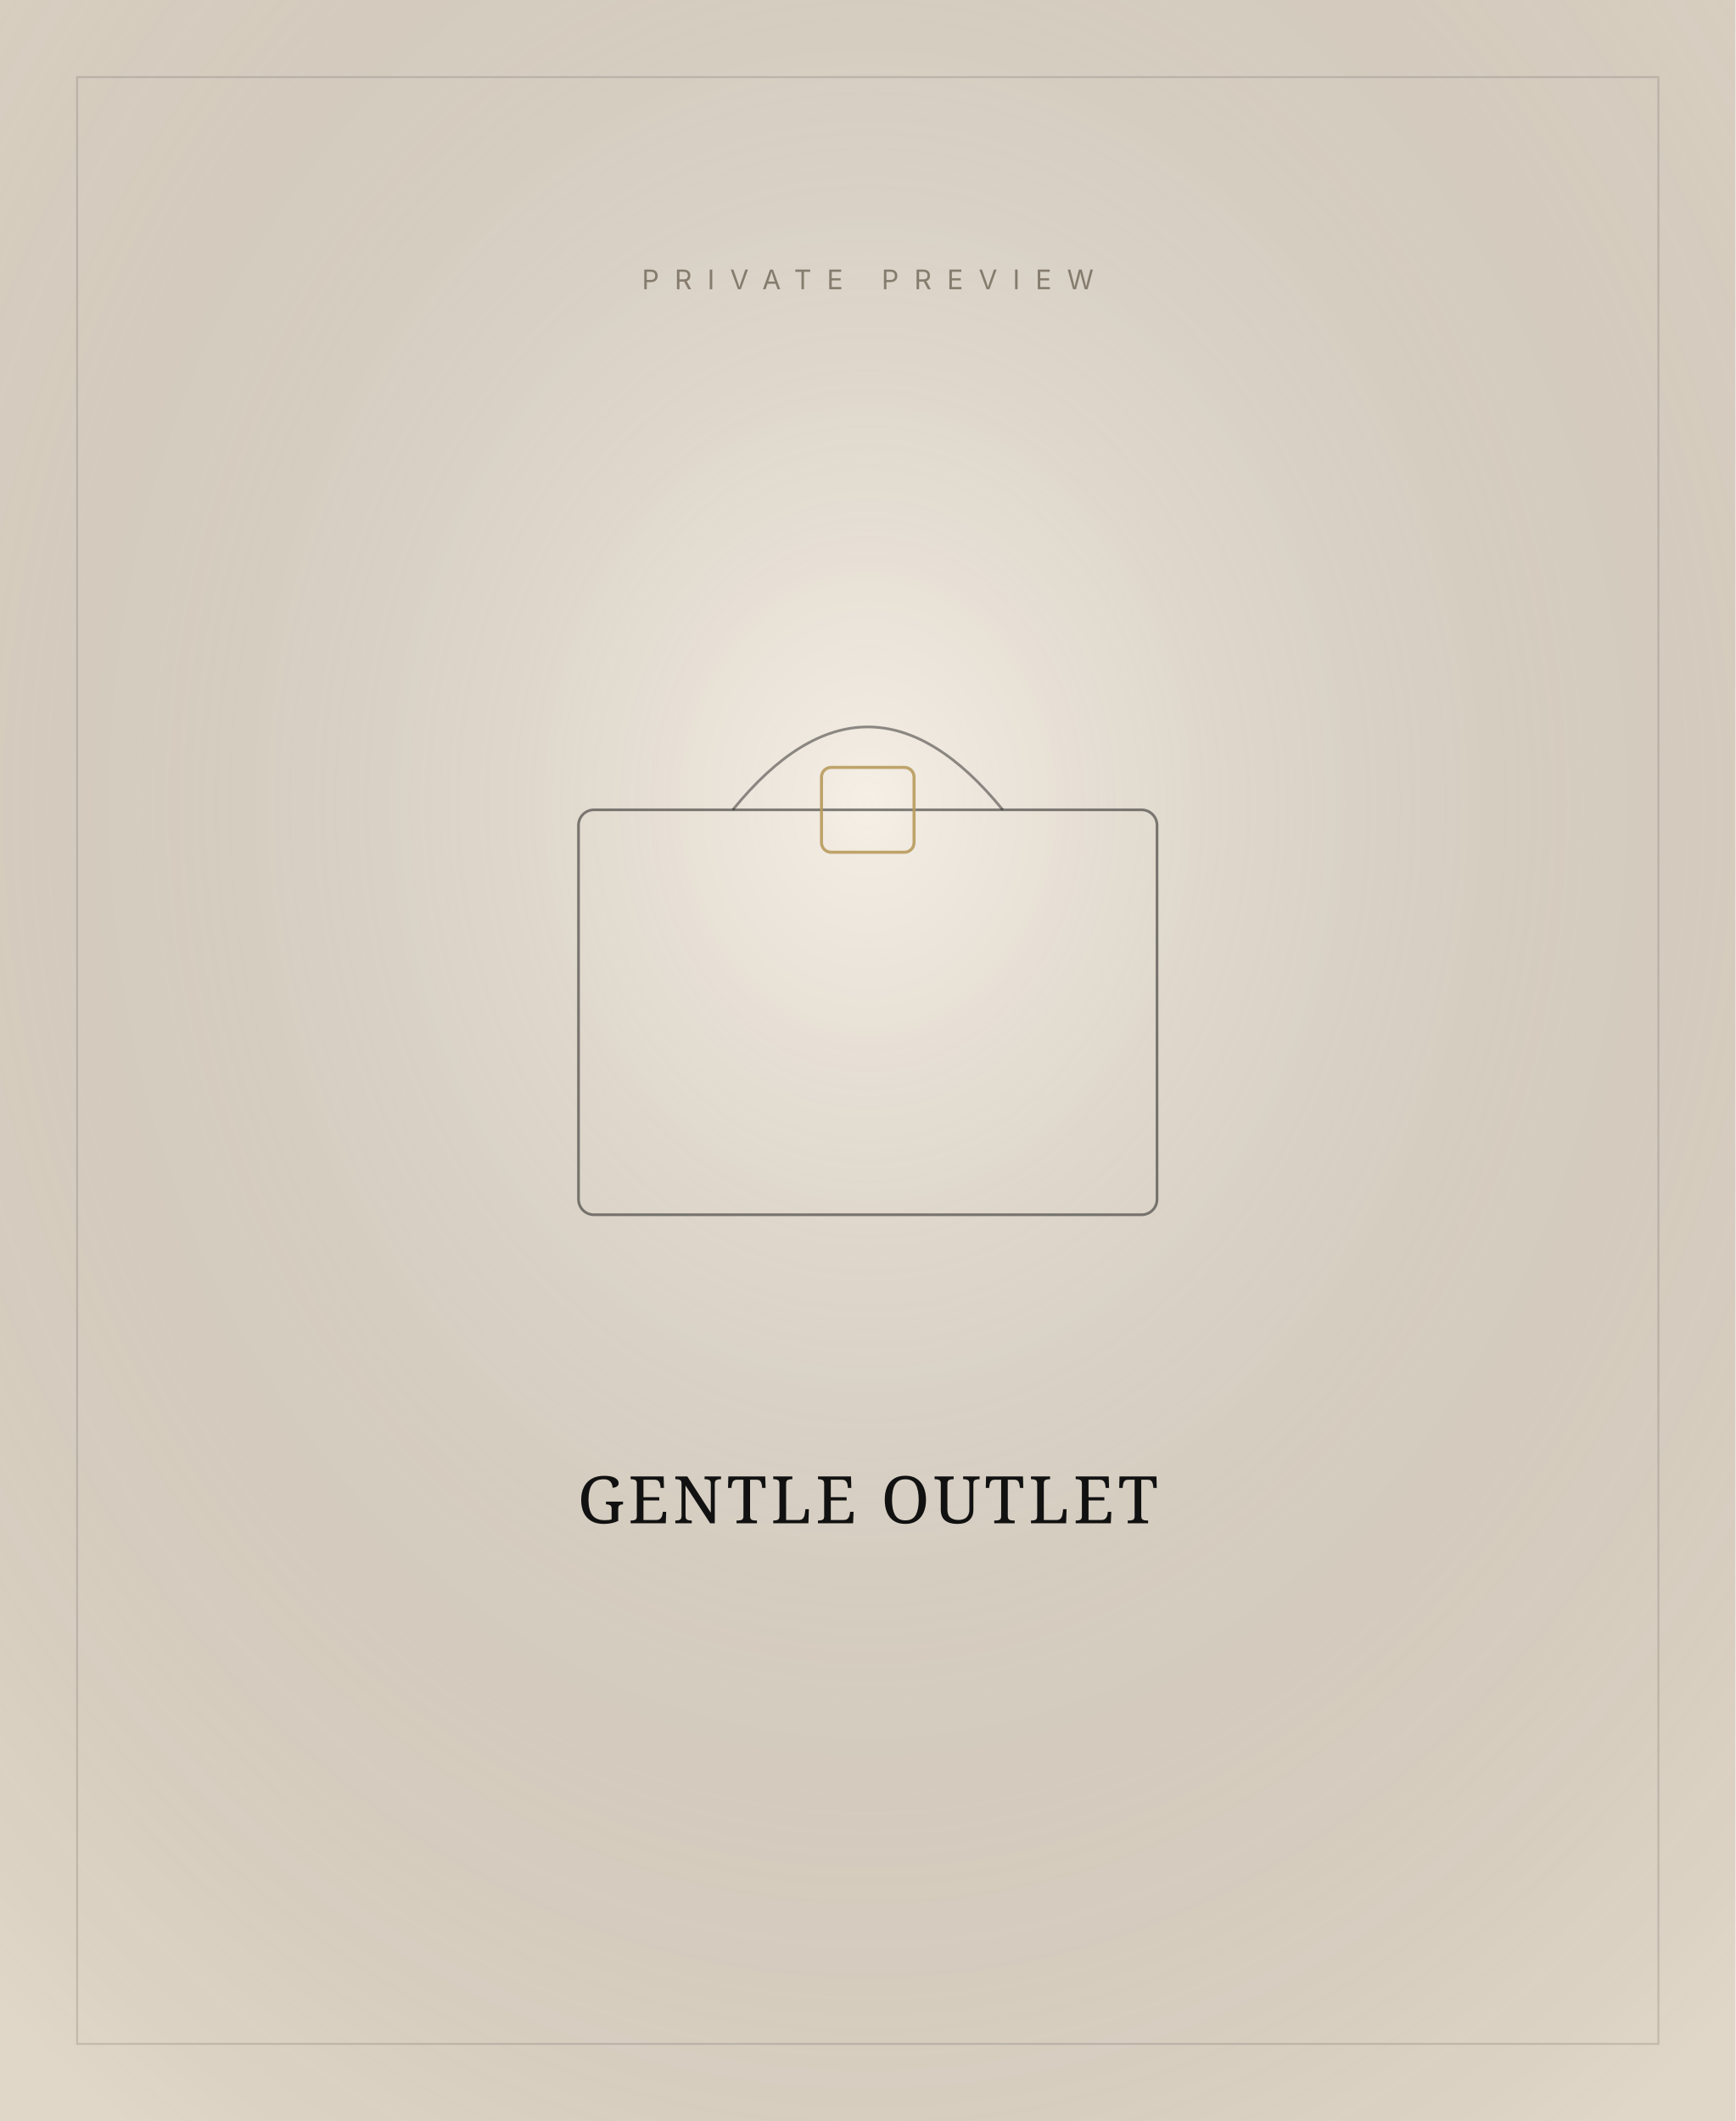
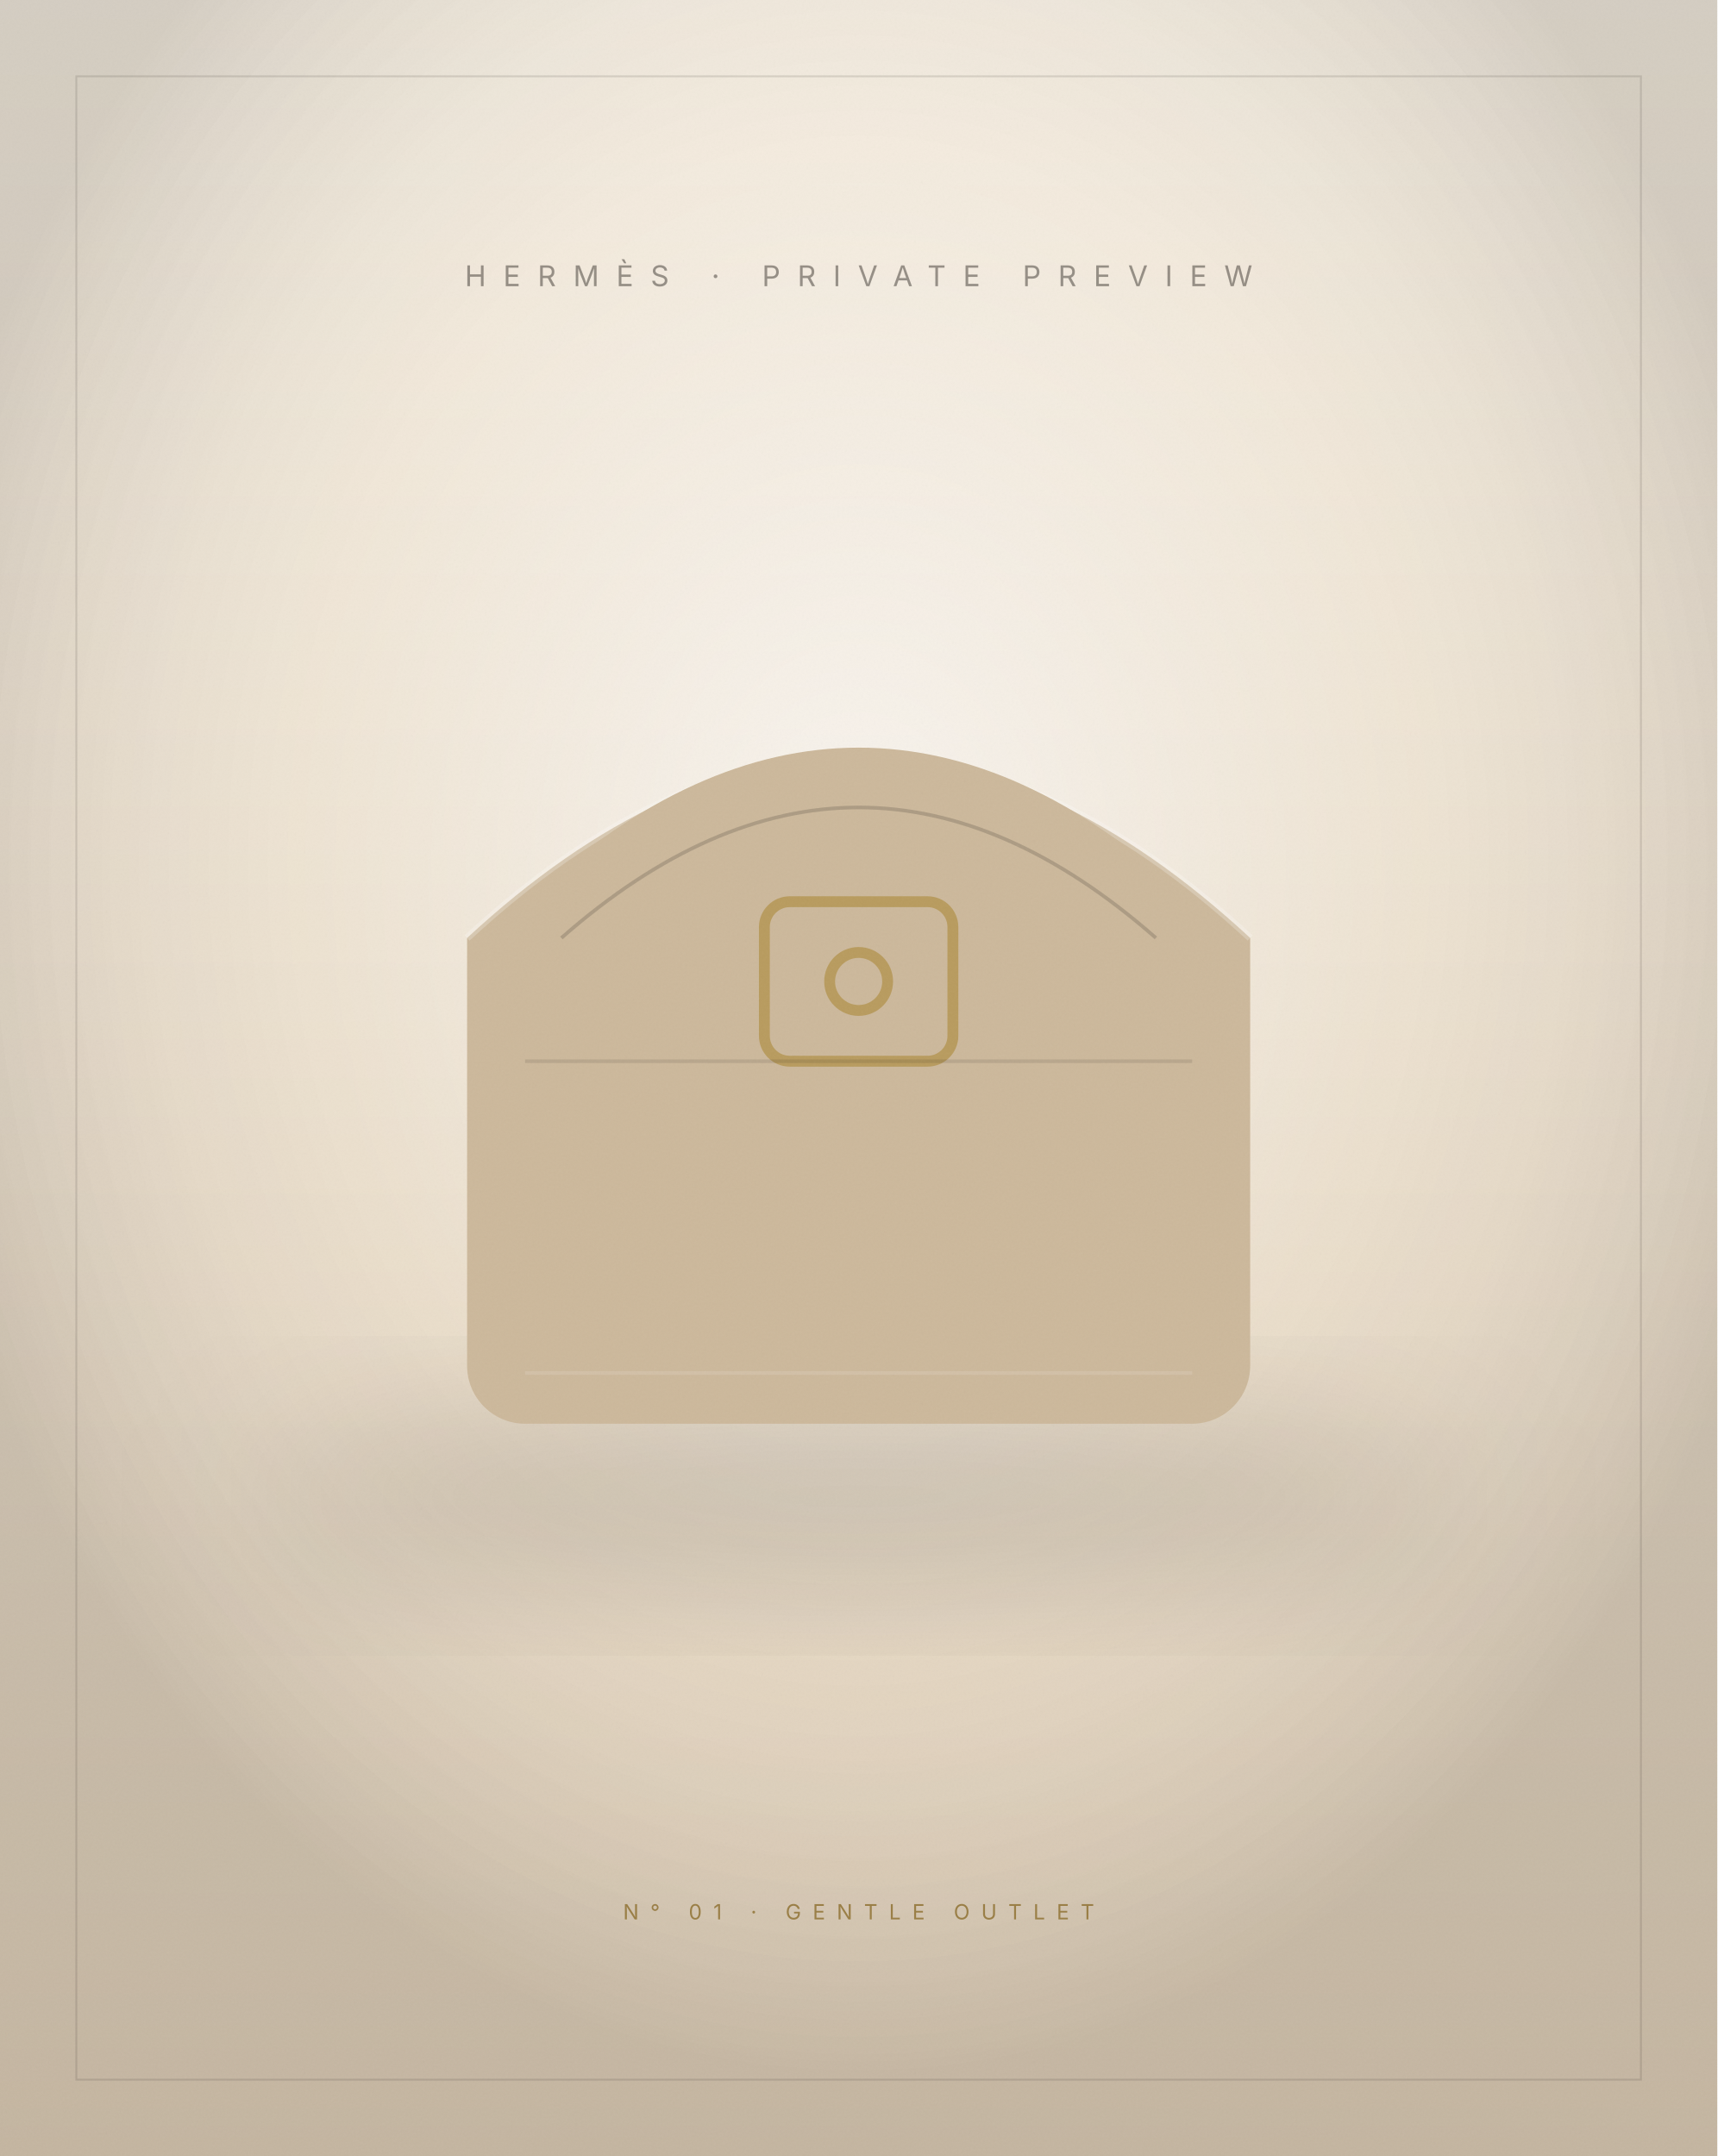
- <svg xmlns="http://www.w3.org/2000/svg" width="900" height="1100" viewBox="0 0 900 1100">
-   <rect width="900" height="1100" fill="#efe4d4" />
-   <rect width="900" height="1100" fill="url(#hv)" />
+ <svg xmlns="http://www.w3.org/2000/svg" width="900" height="1130" viewBox="0 0 900 1130">
  <defs>
-     <radialGradient id="hv" cx="50%" cy="38%" r="75%">
-       <stop offset="0" stop-color="#fff" stop-opacity="0.4" />
-       <stop offset="1" stop-color="#000" stop-opacity="0.06" />
+     <linearGradient id="hb" x1="0" y1="0" x2="0" y2="1">
+       <stop offset="0" stop-color="#f4ecdf" />
+       <stop offset="1" stop-color="#e1d0b8" />
+     </linearGradient>
+     <radialGradient id="hs" cx="50%" cy="40%" r="56%">
+       <stop offset="0" stop-color="#fff" stop-opacity="0.62" />
+       <stop offset="0.58" stop-color="#fff" stop-opacity="0.05" />
+       <stop offset="1" stop-color="#000" stop-opacity="0.13" />
    </radialGradient>
+     <filter id="hsoft" x="-50%" y="-50%" width="200%" height="200%">
+       <feGaussianBlur stdDeviation="22" />
+     </filter>
+     <filter id="hgrain">
+       <feTurbulence type="fractalNoise" baseFrequency="0.8" numOctaves="2" stitchTiles="stitch" />
+       <feColorMatrix type="saturate" values="0" />
+     </filter>
  </defs>
-   <rect x="40" y="40" width="820" height="1020" fill="none" stroke="rgba(17,17,17,0.14)" />
-   <rect x="300" y="420" width="300" height="210" rx="8" fill="none" stroke="rgba(17,17,17,0.5)" stroke-width="1.4" />
-   <path d="M380 420 q70 -86 140 0" fill="none" stroke="rgba(17,17,17,0.45)" stroke-width="1.4" />
-   <rect x="426" y="398" width="48" height="44" rx="5" fill="none" stroke="rgba(184,155,94,0.9)" stroke-width="1.6" />
-   <text x="450" y="150" text-anchor="middle" font-family="Inter, sans-serif" font-size="14" fill="#857c6e" letter-spacing="8">PRIVATE PREVIEW</text>
-   <text x="450" y="790" text-anchor="middle" font-family="Georgia, serif" font-size="34" fill="#111" letter-spacing="2">GENTLE OUTLET</text>
+   <rect width="900" height="1130" fill="url(#hb)" />
+   <rect width="900" height="1130" fill="url(#hs)" />
+   <text x="450" y="150" text-anchor="middle" font-family="Inter, sans-serif" font-size="15" letter-spacing="9" fill="rgba(20,16,10,0.42)">HERMÈS · PRIVATE PREVIEW</text>
+   <g transform="translate(450 560) scale(1.9)">
+     <ellipse cx="0" cy="118" rx="168" ry="22" fill="rgba(20,16,10,0.16)" filter="url(#hsoft)" />
+     <path d="M-108 -36 q108 -100 216 0 v118 a16 16 0 0 1 -16 16 H-92 a16 16 0 0 1 -16 -16 Z" fill="#ccb89b" />
+     <path d="M-108 -36 q108 -100 216 0" fill="none" stroke="rgba(255,255,255,0.22)" stroke-width="2" />
+     <path d="M-86 -36 v-8 q86 -78 172 0 v8" fill="none" stroke="#ccb89b" stroke-width="11" stroke-linecap="round" />
+     <path d="M-82 -36 q82 -72 164 0" fill="none" stroke="rgba(0,0,0,0.16)" stroke-width="1" />
+     <rect x="-26" y="-46" width="52" height="44" rx="7" fill="none" stroke="#b89b5e" stroke-width="3" />
+     <circle cx="0" cy="-24" r="8" fill="none" stroke="#b89b5e" stroke-width="3" />
+     <line x1="-92" y1="-2" x2="92" y2="-2" stroke="rgba(0,0,0,0.10)" stroke-width="1" />
+     <line x1="-92" y1="84" x2="92" y2="84" stroke="rgba(255,255,255,0.12)" stroke-width="1" />
+   </g>
+   <rect width="900" height="1130" filter="url(#hgrain)" opacity="0.05" />
+   <rect x="40" y="40" width="820" height="1050" fill="none" stroke="rgba(20,16,10,0.12)" />
+   <text x="450" y="1006" text-anchor="middle" font-family="Inter, sans-serif" font-size="11" letter-spacing="6" fill="#9a7f47">N° 01 · GENTLE OUTLET</text>
</svg>
